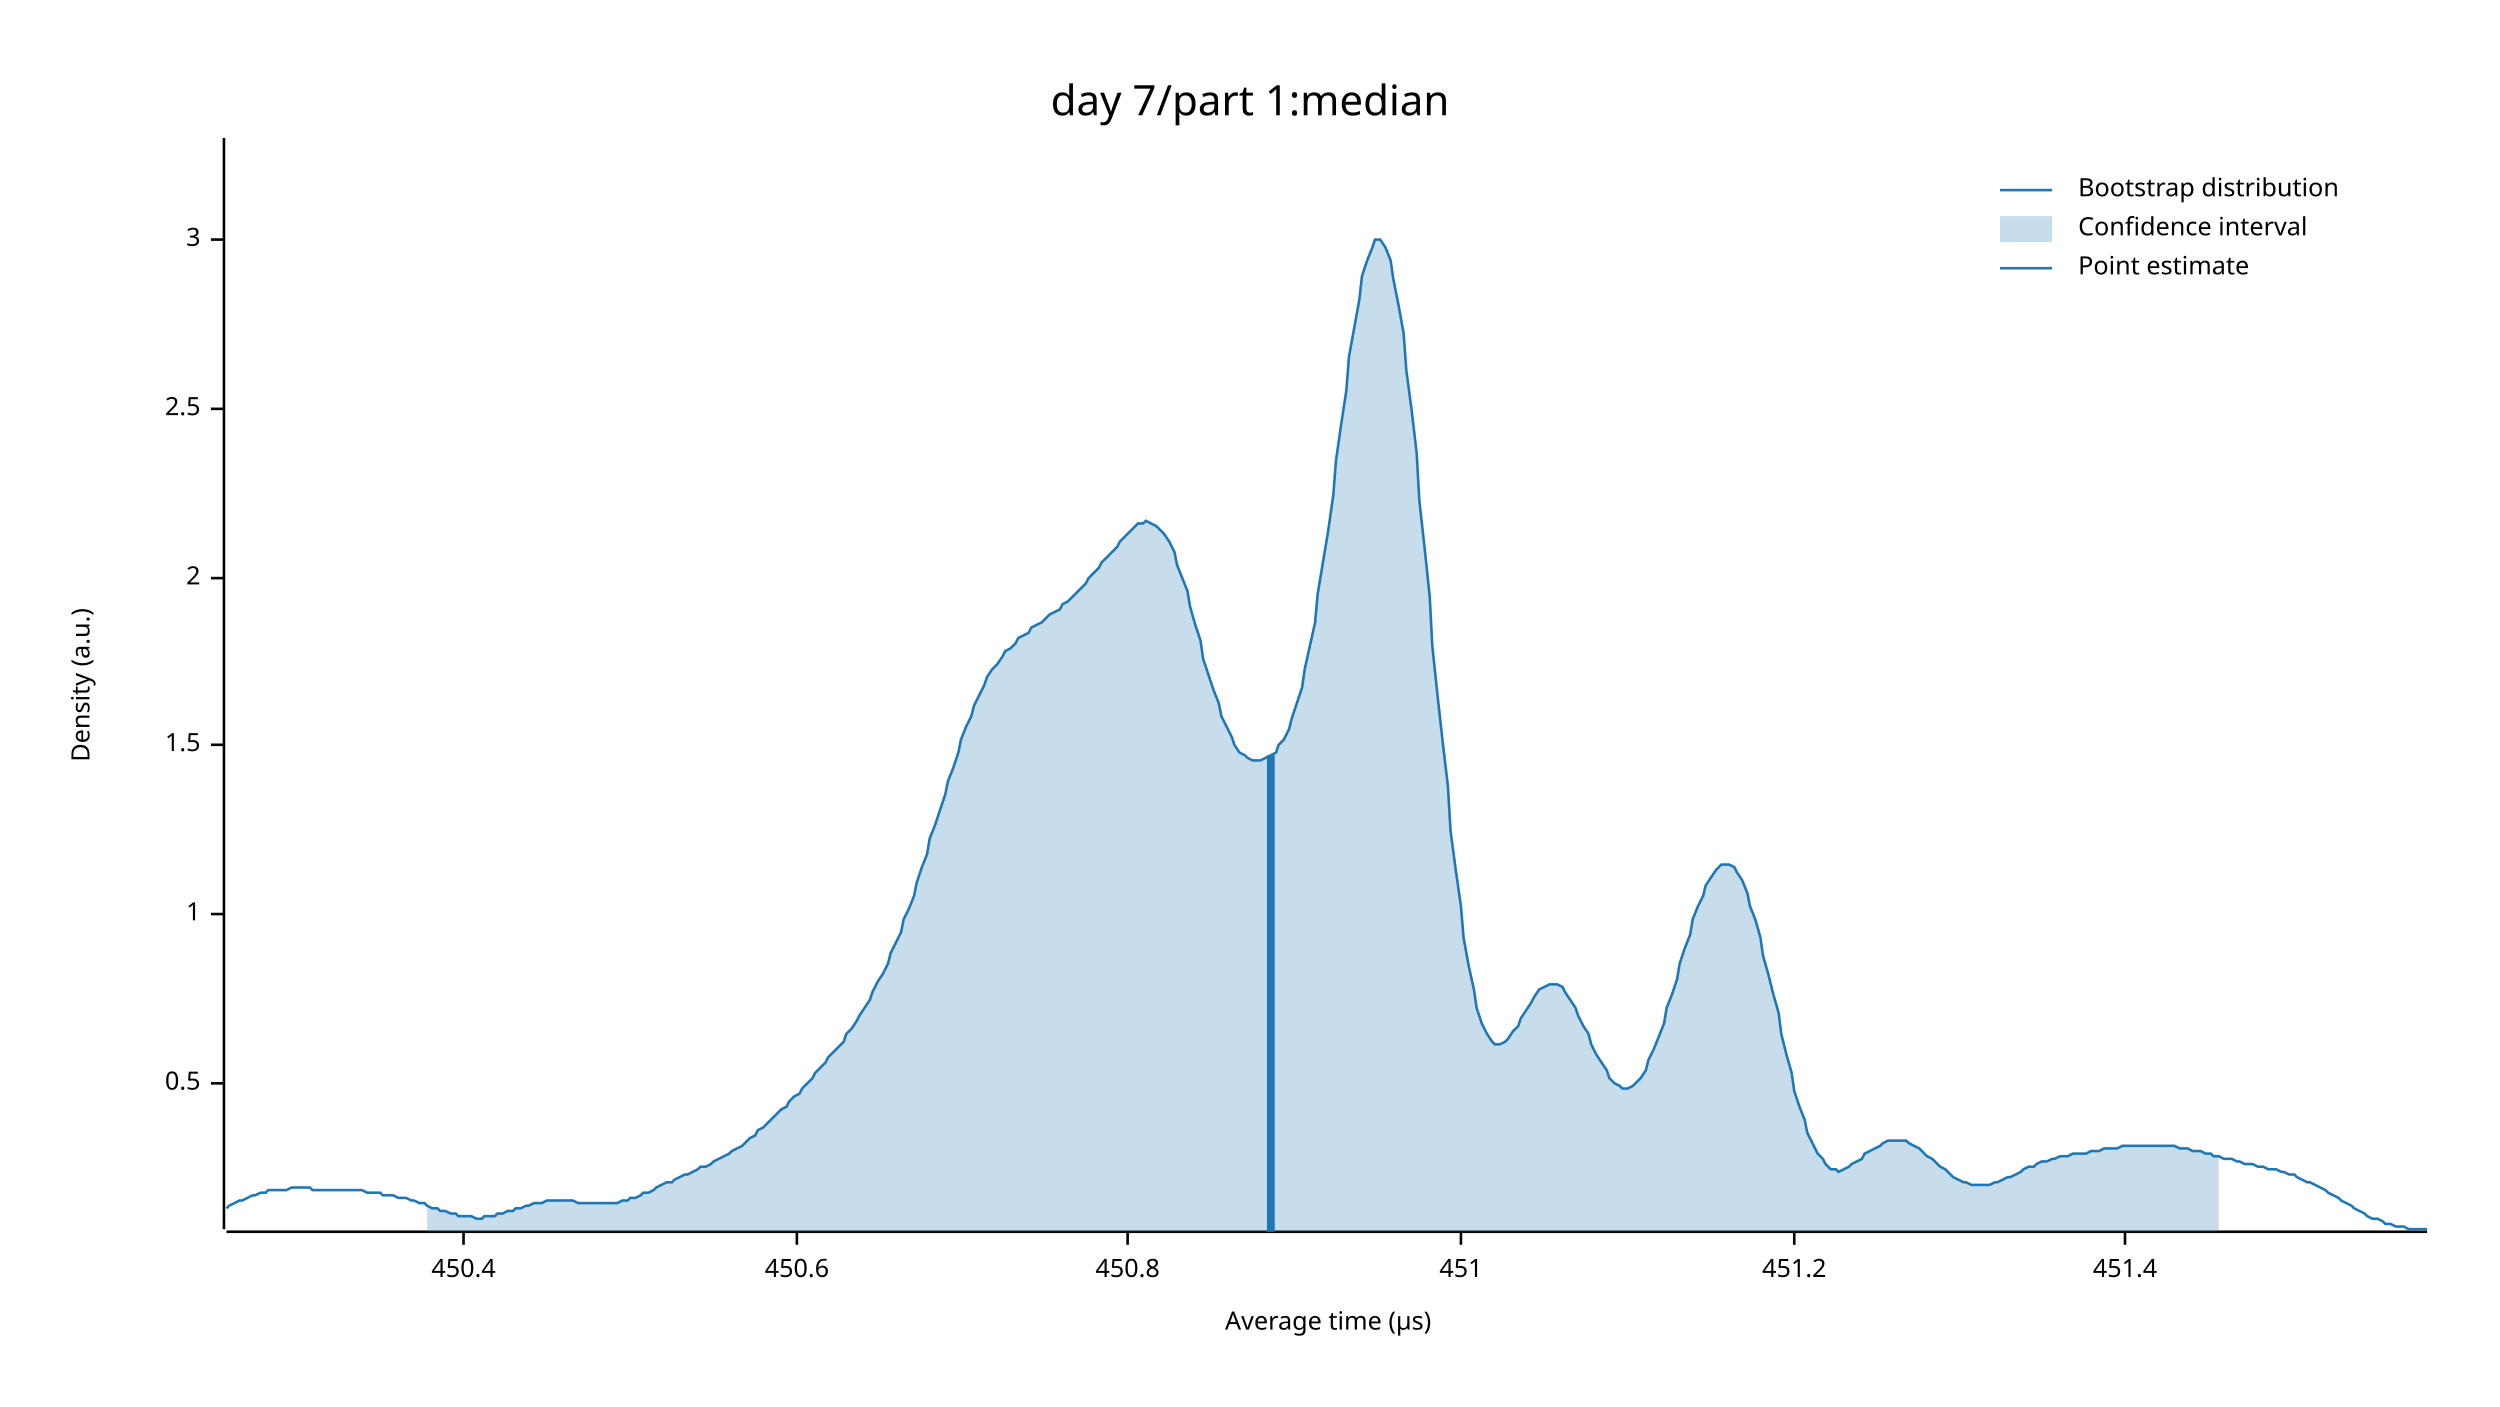
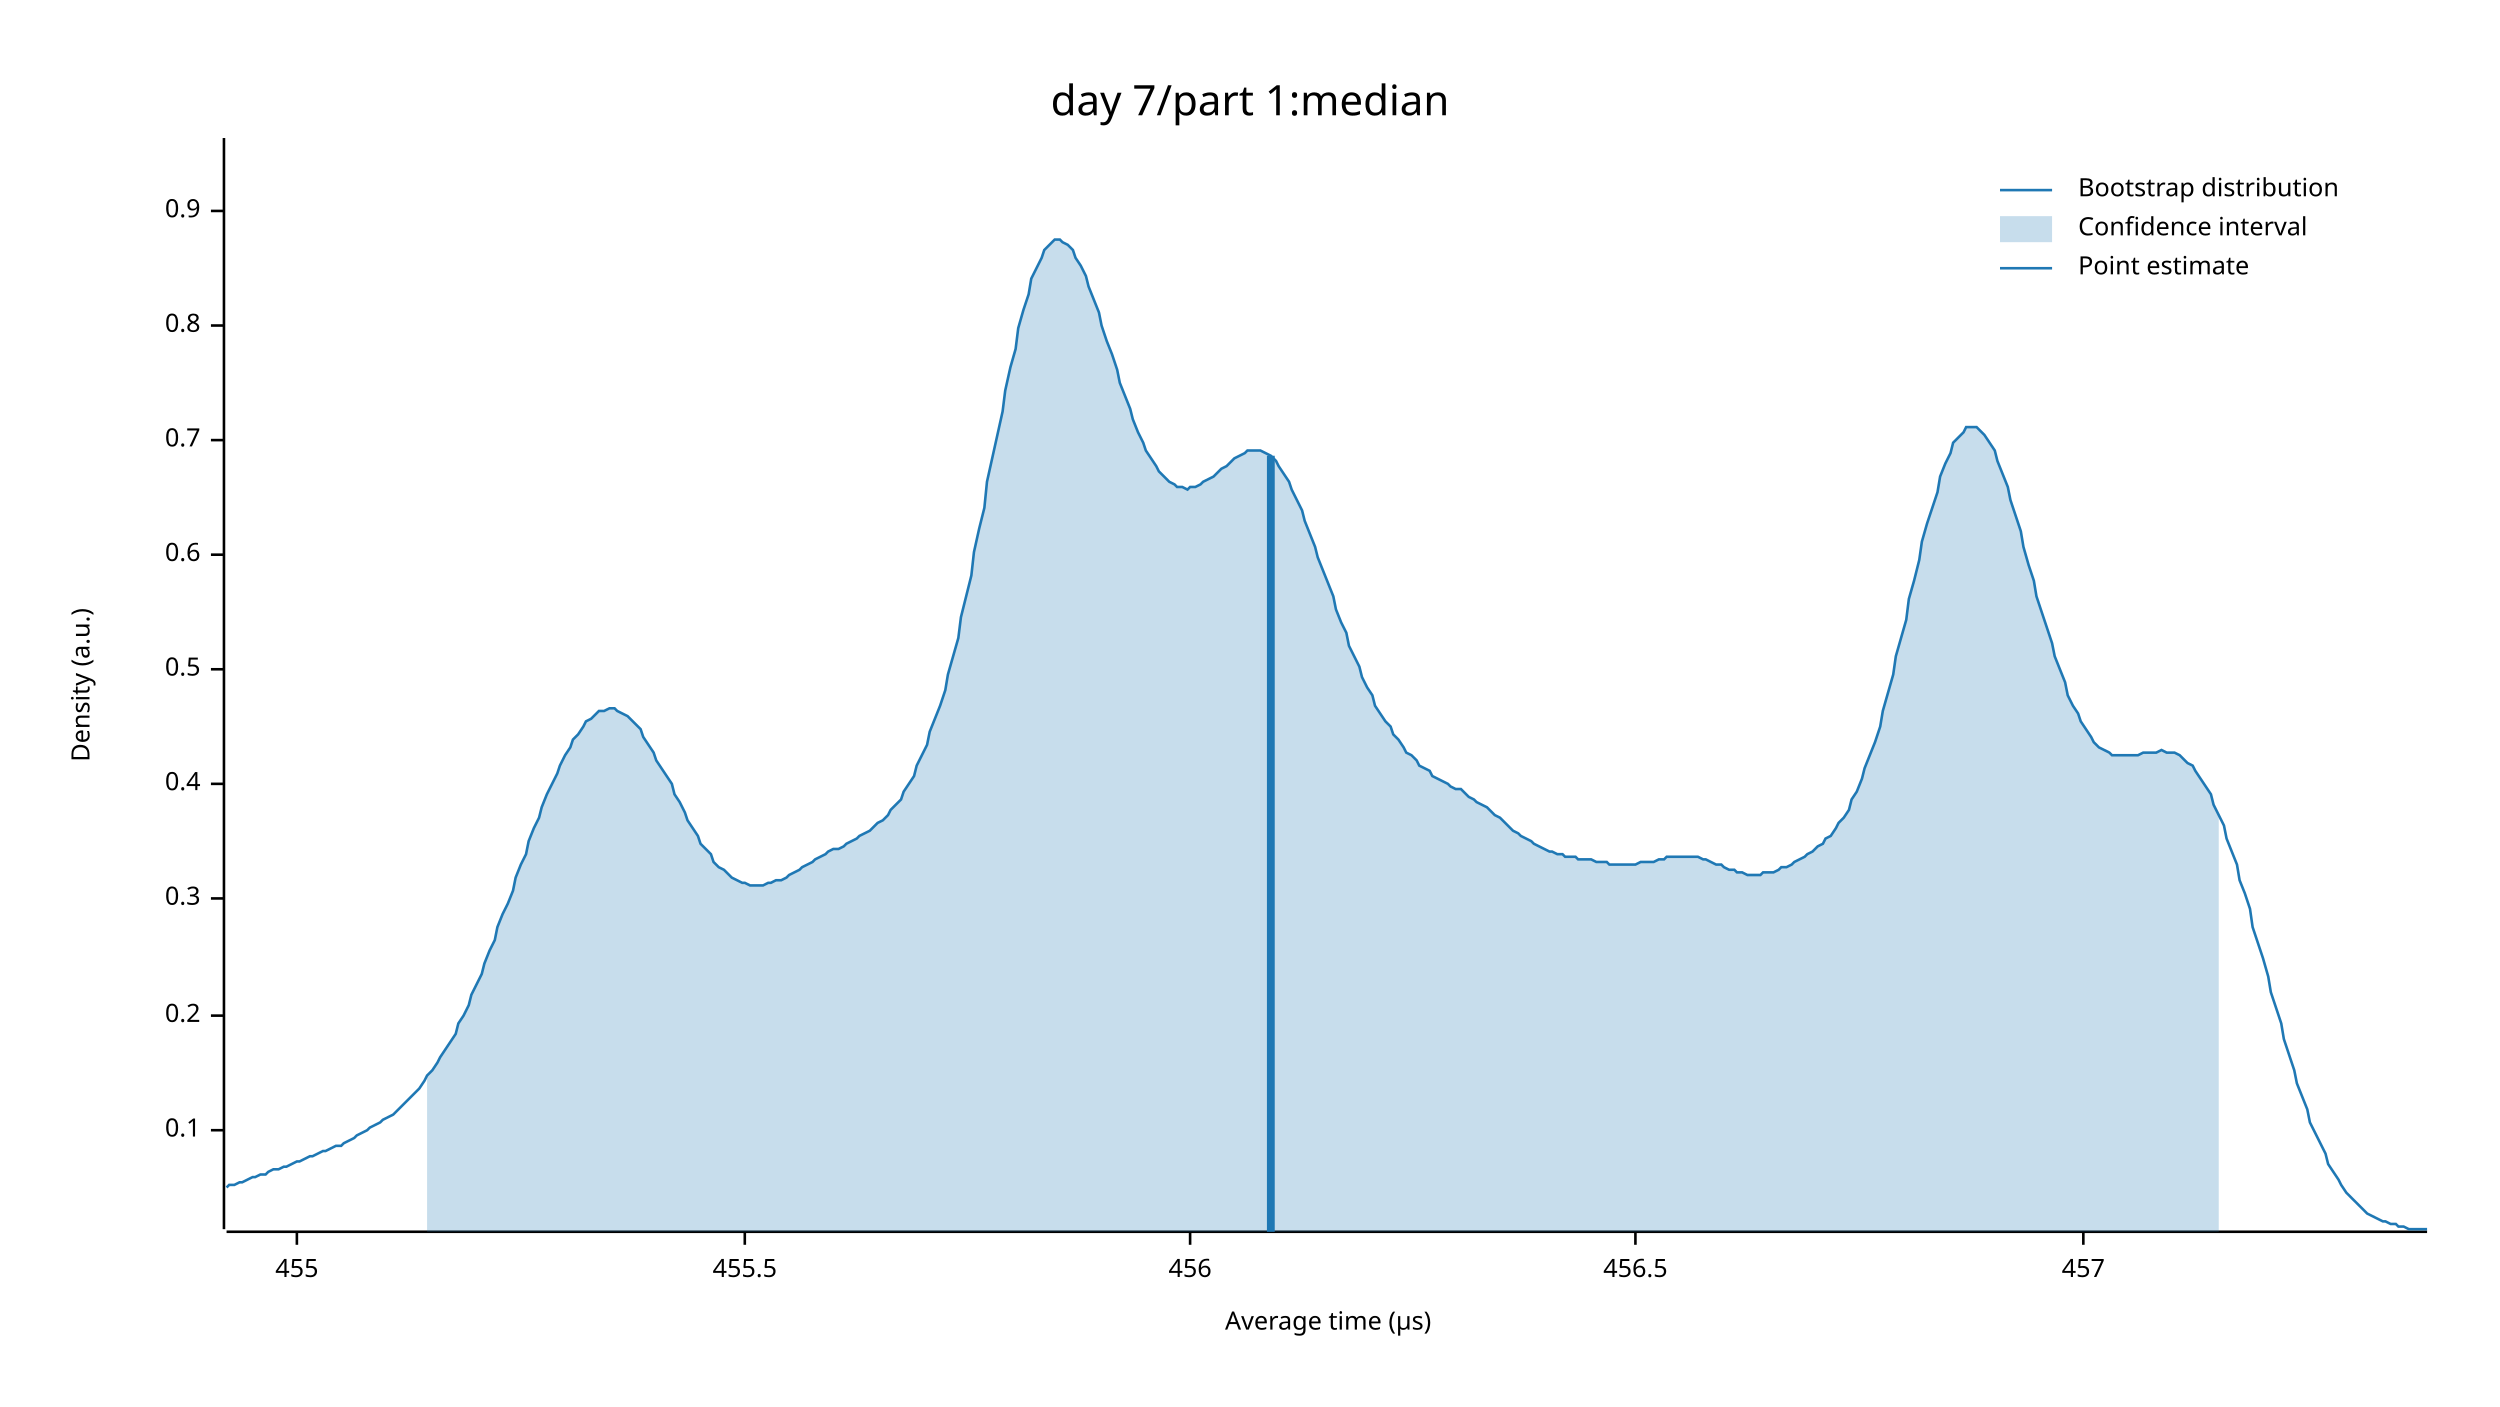
<svg xmlns="http://www.w3.org/2000/svg" width="960" height="540" viewBox="0 0 960 540">
  <text x="480" y="32" dy="0.76em" text-anchor="middle" font-family="sans-serif" font-size="16.129" opacity="1" fill="#000000">
day 7/part 1:median
</text>
  <text x="27" y="263" dy="0.76em" text-anchor="middle" font-family="sans-serif" font-size="9.677" opacity="1" fill="#000000" transform="rotate(270, 27, 263)">
Density (a.u.)
</text>
  <text x="510" y="513" dy="-0.5ex" text-anchor="middle" font-family="sans-serif" font-size="9.677" opacity="1" fill="#000000">
Average time (µs)
</text>
  <polyline fill="none" opacity="1" stroke="#000000" stroke-width="1" points="86,53 86,472 " />
-   <text x="77" y="416" dy="0.5ex" text-anchor="end" font-family="sans-serif" font-size="9.677" opacity="1" fill="#000000">
+   <text x="77" y="434" dy="0.5ex" text-anchor="end" font-family="sans-serif" font-size="9.677" opacity="1" fill="#000000">
+ 0.1
+ </text>
+   <polyline fill="none" opacity="1" stroke="#000000" stroke-width="1" points="81,434 86,434 " />
+   <text x="77" y="390" dy="0.5ex" text-anchor="end" font-family="sans-serif" font-size="9.677" opacity="1" fill="#000000">
+ 0.2
+ </text>
+   <polyline fill="none" opacity="1" stroke="#000000" stroke-width="1" points="81,390 86,390 " />
+   <text x="77" y="345" dy="0.5ex" text-anchor="end" font-family="sans-serif" font-size="9.677" opacity="1" fill="#000000">
+ 0.3
+ </text>
+   <polyline fill="none" opacity="1" stroke="#000000" stroke-width="1" points="81,345 86,345 " />
+   <text x="77" y="301" dy="0.5ex" text-anchor="end" font-family="sans-serif" font-size="9.677" opacity="1" fill="#000000">
+ 0.4
+ </text>
+   <polyline fill="none" opacity="1" stroke="#000000" stroke-width="1" points="81,301 86,301 " />
+   <text x="77" y="257" dy="0.5ex" text-anchor="end" font-family="sans-serif" font-size="9.677" opacity="1" fill="#000000">
0.5
</text>
-   <polyline fill="none" opacity="1" stroke="#000000" stroke-width="1" points="81,416 86,416 " />
-   <text x="77" y="351" dy="0.5ex" text-anchor="end" font-family="sans-serif" font-size="9.677" opacity="1" fill="#000000">
- 1
+   <polyline fill="none" opacity="1" stroke="#000000" stroke-width="1" points="81,257 86,257 " />
+   <text x="77" y="213" dy="0.5ex" text-anchor="end" font-family="sans-serif" font-size="9.677" opacity="1" fill="#000000">
+ 0.6
</text>
-   <polyline fill="none" opacity="1" stroke="#000000" stroke-width="1" points="81,351 86,351 " />
-   <text x="77" y="286" dy="0.5ex" text-anchor="end" font-family="sans-serif" font-size="9.677" opacity="1" fill="#000000">
- 1.5
+   <polyline fill="none" opacity="1" stroke="#000000" stroke-width="1" points="81,213 86,213 " />
+   <text x="77" y="169" dy="0.5ex" text-anchor="end" font-family="sans-serif" font-size="9.677" opacity="1" fill="#000000">
+ 0.7
</text>
-   <polyline fill="none" opacity="1" stroke="#000000" stroke-width="1" points="81,286 86,286 " />
-   <text x="77" y="222" dy="0.5ex" text-anchor="end" font-family="sans-serif" font-size="9.677" opacity="1" fill="#000000">
- 2
+   <polyline fill="none" opacity="1" stroke="#000000" stroke-width="1" points="81,169 86,169 " />
+   <text x="77" y="125" dy="0.5ex" text-anchor="end" font-family="sans-serif" font-size="9.677" opacity="1" fill="#000000">
+ 0.8
</text>
-   <polyline fill="none" opacity="1" stroke="#000000" stroke-width="1" points="81,222 86,222 " />
-   <text x="77" y="157" dy="0.5ex" text-anchor="end" font-family="sans-serif" font-size="9.677" opacity="1" fill="#000000">
- 2.5
+   <polyline fill="none" opacity="1" stroke="#000000" stroke-width="1" points="81,125 86,125 " />
+   <text x="77" y="81" dy="0.5ex" text-anchor="end" font-family="sans-serif" font-size="9.677" opacity="1" fill="#000000">
+ 0.9
</text>
-   <polyline fill="none" opacity="1" stroke="#000000" stroke-width="1" points="81,157 86,157 " />
-   <text x="77" y="92" dy="0.5ex" text-anchor="end" font-family="sans-serif" font-size="9.677" opacity="1" fill="#000000">
- 3
+   <polyline fill="none" opacity="1" stroke="#000000" stroke-width="1" points="81,81 86,81 " />
+   <polyline fill="none" opacity="1" stroke="#000000" stroke-width="1" points="87,473 932,473 " />
+   <text x="114" y="483" dy="0.76em" text-anchor="middle" font-family="sans-serif" font-size="9.677" opacity="1" fill="#000000">
+ 455
</text>
-   <polyline fill="none" opacity="1" stroke="#000000" stroke-width="1" points="81,92 86,92 " />
-   <polyline fill="none" opacity="1" stroke="#000000" stroke-width="1" points="87,473 932,473 " />
-   <text x="178" y="483" dy="0.76em" text-anchor="middle" font-family="sans-serif" font-size="9.677" opacity="1" fill="#000000">
- 450.4
+   <polyline fill="none" opacity="1" stroke="#000000" stroke-width="1" points="114,473 114,478 " />
+   <text x="286" y="483" dy="0.76em" text-anchor="middle" font-family="sans-serif" font-size="9.677" opacity="1" fill="#000000">
+ 455.5
</text>
-   <polyline fill="none" opacity="1" stroke="#000000" stroke-width="1" points="178,473 178,478 " />
-   <text x="306" y="483" dy="0.76em" text-anchor="middle" font-family="sans-serif" font-size="9.677" opacity="1" fill="#000000">
- 450.6
+   <polyline fill="none" opacity="1" stroke="#000000" stroke-width="1" points="286,473 286,478 " />
+   <text x="457" y="483" dy="0.76em" text-anchor="middle" font-family="sans-serif" font-size="9.677" opacity="1" fill="#000000">
+ 456
</text>
-   <polyline fill="none" opacity="1" stroke="#000000" stroke-width="1" points="306,473 306,478 " />
-   <text x="433" y="483" dy="0.76em" text-anchor="middle" font-family="sans-serif" font-size="9.677" opacity="1" fill="#000000">
- 450.8
+   <polyline fill="none" opacity="1" stroke="#000000" stroke-width="1" points="457,473 457,478 " />
+   <text x="628" y="483" dy="0.76em" text-anchor="middle" font-family="sans-serif" font-size="9.677" opacity="1" fill="#000000">
+ 456.5
</text>
-   <polyline fill="none" opacity="1" stroke="#000000" stroke-width="1" points="433,473 433,478 " />
-   <text x="561" y="483" dy="0.76em" text-anchor="middle" font-family="sans-serif" font-size="9.677" opacity="1" fill="#000000">
- 451
+   <polyline fill="none" opacity="1" stroke="#000000" stroke-width="1" points="628,473 628,478 " />
+   <text x="800" y="483" dy="0.76em" text-anchor="middle" font-family="sans-serif" font-size="9.677" opacity="1" fill="#000000">
+ 457
</text>
-   <polyline fill="none" opacity="1" stroke="#000000" stroke-width="1" points="561,473 561,478 " />
-   <text x="689" y="483" dy="0.76em" text-anchor="middle" font-family="sans-serif" font-size="9.677" opacity="1" fill="#000000">
- 451.2
- </text>
-   <polyline fill="none" opacity="1" stroke="#000000" stroke-width="1" points="689,473 689,478 " />
-   <text x="816" y="483" dy="0.76em" text-anchor="middle" font-family="sans-serif" font-size="9.677" opacity="1" fill="#000000">
- 451.4
- </text>
-   <polyline fill="none" opacity="1" stroke="#000000" stroke-width="1" points="816,473 816,478 " />
-   <polyline fill="none" opacity="1" stroke="#1F78B4" stroke-width="1" points="87,464 88,463 90,462 92,461 93,461 95,460 97,459 98,459 100,458 102,458 103,457 105,457 107,457 109,457 110,457 112,456 114,456 115,456 117,456 119,456 120,457 122,457 124,457 125,457 127,457 129,457 131,457 132,457 134,457 136,457 137,457 139,457 141,458 142,458 144,458 146,458 147,459 149,459 151,459 153,460 154,460 156,460 158,461 159,461 161,462 163,462 164,463 166,464 168,464 169,465 171,465 173,466 175,466 176,467 178,467 180,467 181,467 183,468 185,468 186,467 188,467 190,467 191,466 193,466 195,465 197,465 198,464 200,464 202,463 203,463 205,462 207,462 208,462 210,461 212,461 214,461 215,461 217,461 219,461 220,461 222,462 224,462 225,462 227,462 229,462 230,462 232,462 234,462 236,462 237,462 239,461 241,461 242,460 244,460 246,459 247,458 249,458 251,457 252,456 254,455 256,454 258,454 259,453 261,452 263,451 264,451 266,450 268,449 269,448 271,448 273,447 274,446 276,445 278,444 280,443 281,442 283,441 285,440 286,439 288,437 290,436 291,434 293,433 295,431 296,430 298,428 300,426 302,425 303,423 305,421 307,420 308,418 310,416 312,414 313,412 315,410 317,408 318,406 320,404 322,402 324,400 325,397 327,395 329,392 330,390 332,387 334,384 335,381 337,377 339,374 341,370 342,366 344,362 346,358 347,353 349,349 351,344 352,339 354,333 356,328 357,322 359,317 361,311 363,305 364,300 366,295 368,289 369,284 371,279 373,275 374,271 376,267 378,263 379,260 381,257 383,255 385,252 386,250 388,249 390,247 391,245 393,244 395,243 396,241 398,240 400,239 401,238 403,236 405,235 407,234 408,232 410,231 412,229 413,228 415,226 417,224 418,222 420,220 422,218 423,216 425,214 427,212 429,210 430,208 432,206 434,204 435,203 437,201 439,201 440,200 442,201 444,202 445,203 447,205 449,208 451,212 452,217 454,222 456,227 457,233 459,240 461,246 462,253 464,259 466,265 468,270 469,275 471,279 473,283 474,286 476,289 478,290 479,291 481,292 483,292 484,292 486,291 488,290 490,289 491,286 493,284 495,280 496,276 498,270 500,264 501,257 503,248 505,239 506,228 508,216 510,204 512,190 513,177 515,163 517,150 518,137 520,126 522,115 523,106 525,100 527,95 528,92 530,92 532,95 534,100 535,107 537,117 539,128 540,142 542,157 544,174 545,192 547,210 549,229 550,248 552,267 554,285 556,302 557,319 559,334 561,348 562,360 564,371 566,380 567,387 569,393 571,397 573,400 574,401 576,401 578,400 579,399 581,396 583,394 584,391 586,388 588,385 589,383 591,380 593,379 595,378 596,378 598,378 600,379 601,381 603,384 605,387 606,390 608,394 610,397 611,401 613,405 615,408 617,411 618,414 620,416 622,417 623,418 625,418 627,417 628,416 630,414 632,411 633,407 635,403 637,398 639,393 640,387 642,382 644,376 645,370 647,364 649,359 650,353 652,348 654,344 655,340 657,337 659,334 661,332 662,332 664,332 666,333 667,335 669,338 671,343 672,348 674,353 676,360 677,367 679,374 681,382 683,389 684,397 686,405 688,412 689,419 691,425 693,430 694,435 696,439 698,443 700,445 701,447 703,449 705,449 706,450 708,449 710,448 711,447 713,446 715,445 716,443 718,442 720,441 722,440 723,439 725,438 727,438 728,438 730,438 732,438 733,439 735,440 737,441 738,442 740,444 742,445 744,447 745,448 747,449 749,451 750,452 752,453 754,454 755,454 757,455 759,455 760,455 762,455 764,455 766,454 767,454 769,453 771,452 772,452 774,451 776,450 777,449 779,448 781,448 782,447 784,446 786,446 788,445 789,445 791,444 793,444 794,444 796,443 798,443 799,443 801,443 803,442 804,442 806,442 808,441 810,441 811,441 813,441 815,440 816,440 818,440 820,440 821,440 823,440 825,440 827,440 828,440 830,440 832,440 833,440 835,440 837,441 838,441 840,441 842,442 843,442 845,442 847,443 849,443 850,444 852,444 854,445 855,445 857,445 859,446 860,446 862,447 864,447 865,447 867,448 869,448 871,449 872,449 874,449 876,450 877,450 879,451 881,451 882,452 884,453 886,454 887,454 889,455 891,456 893,457 894,458 896,459 898,460 899,461 901,462 903,463 904,464 906,465 908,466 909,467 911,468 913,468 915,469 916,470 918,470 920,471 921,471 923,471 925,472 926,472 928,472 930,472 932,472 " />
-   <polygon opacity="0.25" fill="#1F78B4" points="164,463 166,464 168,464 169,465 171,465 173,466 175,466 176,467 178,467 180,467 181,467 183,468 185,468 186,467 188,467 190,467 191,466 193,466 195,465 197,465 198,464 200,464 202,463 203,463 205,462 207,462 208,462 210,461 212,461 214,461 215,461 217,461 219,461 220,461 222,462 224,462 225,462 227,462 229,462 230,462 232,462 234,462 236,462 237,462 239,461 241,461 242,460 244,460 246,459 247,458 249,458 251,457 252,456 254,455 256,454 258,454 259,453 261,452 263,451 264,451 266,450 268,449 269,448 271,448 273,447 274,446 276,445 278,444 280,443 281,442 283,441 285,440 286,439 288,437 290,436 291,434 293,433 295,431 296,430 298,428 300,426 302,425 303,423 305,421 307,420 308,418 310,416 312,414 313,412 315,410 317,408 318,406 320,404 322,402 324,400 325,397 327,395 329,392 330,390 332,387 334,384 335,381 337,377 339,374 341,370 342,366 344,362 346,358 347,353 349,349 351,344 352,339 354,333 356,328 357,322 359,317 361,311 363,305 364,300 366,295 368,289 369,284 371,279 373,275 374,271 376,267 378,263 379,260 381,257 383,255 385,252 386,250 388,249 390,247 391,245 393,244 395,243 396,241 398,240 400,239 401,238 403,236 405,235 407,234 408,232 410,231 412,229 413,228 415,226 417,224 418,222 420,220 422,218 423,216 425,214 427,212 429,210 430,208 432,206 434,204 435,203 437,201 439,201 440,200 442,201 444,202 445,203 447,205 449,208 451,212 452,217 454,222 456,227 457,233 459,240 461,246 462,253 464,259 466,265 468,270 469,275 471,279 473,283 474,286 476,289 478,290 479,291 481,292 483,292 484,292 486,291 488,290 490,289 491,286 493,284 495,280 496,276 498,270 500,264 501,257 503,248 505,239 506,228 508,216 510,204 512,190 513,177 515,163 517,150 518,137 520,126 522,115 523,106 525,100 527,95 528,92 530,92 532,95 534,100 535,107 537,117 539,128 540,142 542,157 544,174 545,192 547,210 549,229 550,248 552,267 554,285 556,302 557,319 559,334 561,348 562,360 564,371 566,380 567,387 569,393 571,397 573,400 574,401 576,401 578,400 579,399 581,396 583,394 584,391 586,388 588,385 589,383 591,380 593,379 595,378 596,378 598,378 600,379 601,381 603,384 605,387 606,390 608,394 610,397 611,401 613,405 615,408 617,411 618,414 620,416 622,417 623,418 625,418 627,417 628,416 630,414 632,411 633,407 635,403 637,398 639,393 640,387 642,382 644,376 645,370 647,364 649,359 650,353 652,348 654,344 655,340 657,337 659,334 661,332 662,332 664,332 666,333 667,335 669,338 671,343 672,348 674,353 676,360 677,367 679,374 681,382 683,389 684,397 686,405 688,412 689,419 691,425 693,430 694,435 696,439 698,443 700,445 701,447 703,449 705,449 706,450 708,449 710,448 711,447 713,446 715,445 716,443 718,442 720,441 722,440 723,439 725,438 727,438 728,438 730,438 732,438 733,439 735,440 737,441 738,442 740,444 742,445 744,447 745,448 747,449 749,451 750,452 752,453 754,454 755,454 757,455 759,455 760,455 762,455 764,455 766,454 767,454 769,453 771,452 772,452 774,451 776,450 777,449 779,448 781,448 782,447 784,446 786,446 788,445 789,445 791,444 793,444 794,444 796,443 798,443 799,443 801,443 803,442 804,442 806,442 808,441 810,441 811,441 813,441 815,440 816,440 818,440 820,440 821,440 823,440 825,440 827,440 828,440 830,440 832,440 833,440 835,440 837,441 838,441 840,441 842,442 843,442 845,442 847,443 849,443 850,444 852,444 852,473 164,473 " />
-   <polyline fill="none" opacity="1" stroke="#1F78B4" stroke-width="3" points="488,473 488,290 " />
+   <polyline fill="none" opacity="1" stroke="#000000" stroke-width="1" points="800,473 800,478 " />
+   <polyline fill="none" opacity="1" stroke="#1F78B4" stroke-width="1" points="87,456 88,455 90,455 92,454 93,454 95,453 97,452 98,452 100,451 102,451 103,450 105,449 107,449 109,448 110,448 112,447 114,446 115,446 117,445 119,444 120,444 122,443 124,442 125,442 127,441 129,440 131,440 132,439 134,438 136,437 137,436 139,435 141,434 142,433 144,432 146,431 147,430 149,429 151,428 153,426 154,425 156,423 158,421 159,420 161,418 163,415 164,413 166,411 168,408 169,406 171,403 173,400 175,397 176,393 178,390 180,386 181,382 183,378 185,374 186,370 188,365 190,361 191,356 193,351 195,347 197,342 198,337 200,332 202,328 203,323 205,318 207,314 208,310 210,305 212,301 214,297 215,294 217,290 219,287 220,284 222,282 224,279 225,277 227,276 229,274 230,273 232,273 234,272 236,272 237,273 239,274 241,275 242,276 244,278 246,280 247,283 249,286 251,289 252,292 254,295 256,298 258,301 259,305 261,308 263,312 264,315 266,318 268,321 269,324 271,326 273,328 274,331 276,333 278,334 280,336 281,337 283,338 285,339 286,339 288,340 290,340 291,340 293,340 295,339 296,339 298,338 300,338 302,337 303,336 305,335 307,334 308,333 310,332 312,331 313,330 315,329 317,328 318,327 320,326 322,326 324,325 325,324 327,323 329,322 330,321 332,320 334,319 335,318 337,316 339,315 341,313 342,311 344,309 346,307 347,304 349,301 351,298 352,294 354,290 356,286 357,281 359,276 361,271 363,265 364,259 366,252 368,245 369,237 371,229 373,221 374,212 376,203 378,195 379,185 381,176 383,167 385,158 386,150 388,141 390,134 391,126 393,119 395,113 396,107 398,103 400,99 401,96 403,94 405,92 407,92 408,93 410,94 412,96 413,99 415,102 417,106 418,110 420,115 422,120 423,125 425,131 427,136 429,142 430,147 432,152 434,157 435,161 437,166 439,170 440,173 442,176 444,179 445,181 447,183 449,185 451,186 452,187 454,187 456,188 457,187 459,187 461,186 462,185 464,184 466,183 468,181 469,180 471,179 473,177 474,176 476,175 478,174 479,173 481,173 483,173 484,173 486,174 488,175 490,177 491,179 493,182 495,185 496,188 498,192 500,196 501,200 503,205 505,210 506,214 508,219 510,224 512,229 513,234 515,239 517,243 518,248 520,252 522,256 523,260 525,264 527,267 528,271 530,274 532,277 534,279 535,282 537,284 539,287 540,289 542,290 544,292 545,294 547,295 549,296 550,298 552,299 554,300 556,301 557,302 559,303 561,303 562,304 564,306 566,307 567,308 569,309 571,310 573,312 574,313 576,314 578,316 579,317 581,319 583,320 584,321 586,322 588,323 589,324 591,325 593,326 595,327 596,327 598,328 600,328 601,329 603,329 605,329 606,330 608,330 610,330 611,330 613,331 615,331 617,331 618,332 620,332 622,332 623,332 625,332 627,332 628,332 630,331 632,331 633,331 635,331 637,330 639,330 640,329 642,329 644,329 645,329 647,329 649,329 650,329 652,329 654,330 655,330 657,331 659,332 661,332 662,333 664,334 666,334 667,335 669,335 671,336 672,336 674,336 676,336 677,335 679,335 681,335 683,334 684,333 686,333 688,332 689,331 691,330 693,329 694,328 696,327 698,325 700,324 701,322 703,321 705,318 706,316 708,314 710,311 711,307 713,304 715,299 716,295 718,290 720,285 722,279 723,273 725,266 727,259 728,252 730,245 732,238 733,230 735,223 737,215 738,208 740,201 742,195 744,189 745,183 747,178 749,174 750,170 752,168 754,166 755,164 757,164 759,164 760,165 762,167 764,170 766,173 767,177 769,182 771,187 772,192 774,198 776,204 777,210 779,217 781,223 782,229 784,235 786,241 788,247 789,252 791,257 793,262 794,267 796,271 798,274 799,277 801,280 803,283 804,285 806,287 808,288 810,289 811,290 813,290 815,290 816,290 818,290 820,290 821,290 823,289 825,289 827,289 828,289 830,288 832,289 833,289 835,289 837,290 838,291 840,293 842,294 843,296 845,299 847,302 849,305 850,309 852,313 854,317 855,322 857,327 859,332 860,338 862,343 864,349 865,356 867,362 869,368 871,375 872,381 874,387 876,393 877,399 879,405 881,411 882,416 884,421 886,426 887,431 889,435 891,439 893,443 894,447 896,450 898,453 899,455 901,458 903,460 904,461 906,463 908,465 909,466 911,467 913,468 915,469 916,469 918,470 920,470 921,471 923,471 925,472 926,472 928,472 930,472 932,472 " />
+   <polygon opacity="0.25" fill="#1F78B4" points="164,413 166,411 168,408 169,406 171,403 173,400 175,397 176,393 178,390 180,386 181,382 183,378 185,374 186,370 188,365 190,361 191,356 193,351 195,347 197,342 198,337 200,332 202,328 203,323 205,318 207,314 208,310 210,305 212,301 214,297 215,294 217,290 219,287 220,284 222,282 224,279 225,277 227,276 229,274 230,273 232,273 234,272 236,272 237,273 239,274 241,275 242,276 244,278 246,280 247,283 249,286 251,289 252,292 254,295 256,298 258,301 259,305 261,308 263,312 264,315 266,318 268,321 269,324 271,326 273,328 274,331 276,333 278,334 280,336 281,337 283,338 285,339 286,339 288,340 290,340 291,340 293,340 295,339 296,339 298,338 300,338 302,337 303,336 305,335 307,334 308,333 310,332 312,331 313,330 315,329 317,328 318,327 320,326 322,326 324,325 325,324 327,323 329,322 330,321 332,320 334,319 335,318 337,316 339,315 341,313 342,311 344,309 346,307 347,304 349,301 351,298 352,294 354,290 356,286 357,281 359,276 361,271 363,265 364,259 366,252 368,245 369,237 371,229 373,221 374,212 376,203 378,195 379,185 381,176 383,167 385,158 386,150 388,141 390,134 391,126 393,119 395,113 396,107 398,103 400,99 401,96 403,94 405,92 407,92 408,93 410,94 412,96 413,99 415,102 417,106 418,110 420,115 422,120 423,125 425,131 427,136 429,142 430,147 432,152 434,157 435,161 437,166 439,170 440,173 442,176 444,179 445,181 447,183 449,185 451,186 452,187 454,187 456,188 457,187 459,187 461,186 462,185 464,184 466,183 468,181 469,180 471,179 473,177 474,176 476,175 478,174 479,173 481,173 483,173 484,173 486,174 488,175 490,177 491,179 493,182 495,185 496,188 498,192 500,196 501,200 503,205 505,210 506,214 508,219 510,224 512,229 513,234 515,239 517,243 518,248 520,252 522,256 523,260 525,264 527,267 528,271 530,274 532,277 534,279 535,282 537,284 539,287 540,289 542,290 544,292 545,294 547,295 549,296 550,298 552,299 554,300 556,301 557,302 559,303 561,303 562,304 564,306 566,307 567,308 569,309 571,310 573,312 574,313 576,314 578,316 579,317 581,319 583,320 584,321 586,322 588,323 589,324 591,325 593,326 595,327 596,327 598,328 600,328 601,329 603,329 605,329 606,330 608,330 610,330 611,330 613,331 615,331 617,331 618,332 620,332 622,332 623,332 625,332 627,332 628,332 630,331 632,331 633,331 635,331 637,330 639,330 640,329 642,329 644,329 645,329 647,329 649,329 650,329 652,329 654,330 655,330 657,331 659,332 661,332 662,333 664,334 666,334 667,335 669,335 671,336 672,336 674,336 676,336 677,335 679,335 681,335 683,334 684,333 686,333 688,332 689,331 691,330 693,329 694,328 696,327 698,325 700,324 701,322 703,321 705,318 706,316 708,314 710,311 711,307 713,304 715,299 716,295 718,290 720,285 722,279 723,273 725,266 727,259 728,252 730,245 732,238 733,230 735,223 737,215 738,208 740,201 742,195 744,189 745,183 747,178 749,174 750,170 752,168 754,166 755,164 757,164 759,164 760,165 762,167 764,170 766,173 767,177 769,182 771,187 772,192 774,198 776,204 777,210 779,217 781,223 782,229 784,235 786,241 788,247 789,252 791,257 793,262 794,267 796,271 798,274 799,277 801,280 803,283 804,285 806,287 808,288 810,289 811,290 813,290 815,290 816,290 818,290 820,290 821,290 823,289 825,289 827,289 828,289 830,288 832,289 833,289 835,289 837,290 838,291 840,293 842,294 843,296 845,299 847,302 849,305 850,309 852,313 852,473 164,473 " />
+   <polyline fill="none" opacity="1" stroke="#1F78B4" stroke-width="3" points="488,473 488,175 " />
  <text x="798" y="68" dy="0.76em" text-anchor="start" font-family="sans-serif" font-size="9.677" opacity="1" fill="#000000">
Bootstrap distribution
</text>
  <text x="798" y="83" dy="0.76em" text-anchor="start" font-family="sans-serif" font-size="9.677" opacity="1" fill="#000000">
Confidence interval
</text>
  <text x="798" y="98" dy="0.76em" text-anchor="start" font-family="sans-serif" font-size="9.677" opacity="1" fill="#000000">
Point estimate
</text>
  <polyline fill="none" opacity="1" stroke="#1F78B4" stroke-width="1" points="768,73 788,73 " />
  <rect x="768" y="83" width="20" height="10" opacity="0.25" fill="#1F78B4" stroke="none" />
  <polyline fill="none" opacity="1" stroke="#1F78B4" stroke-width="1" points="768,103 788,103 " />
</svg>
